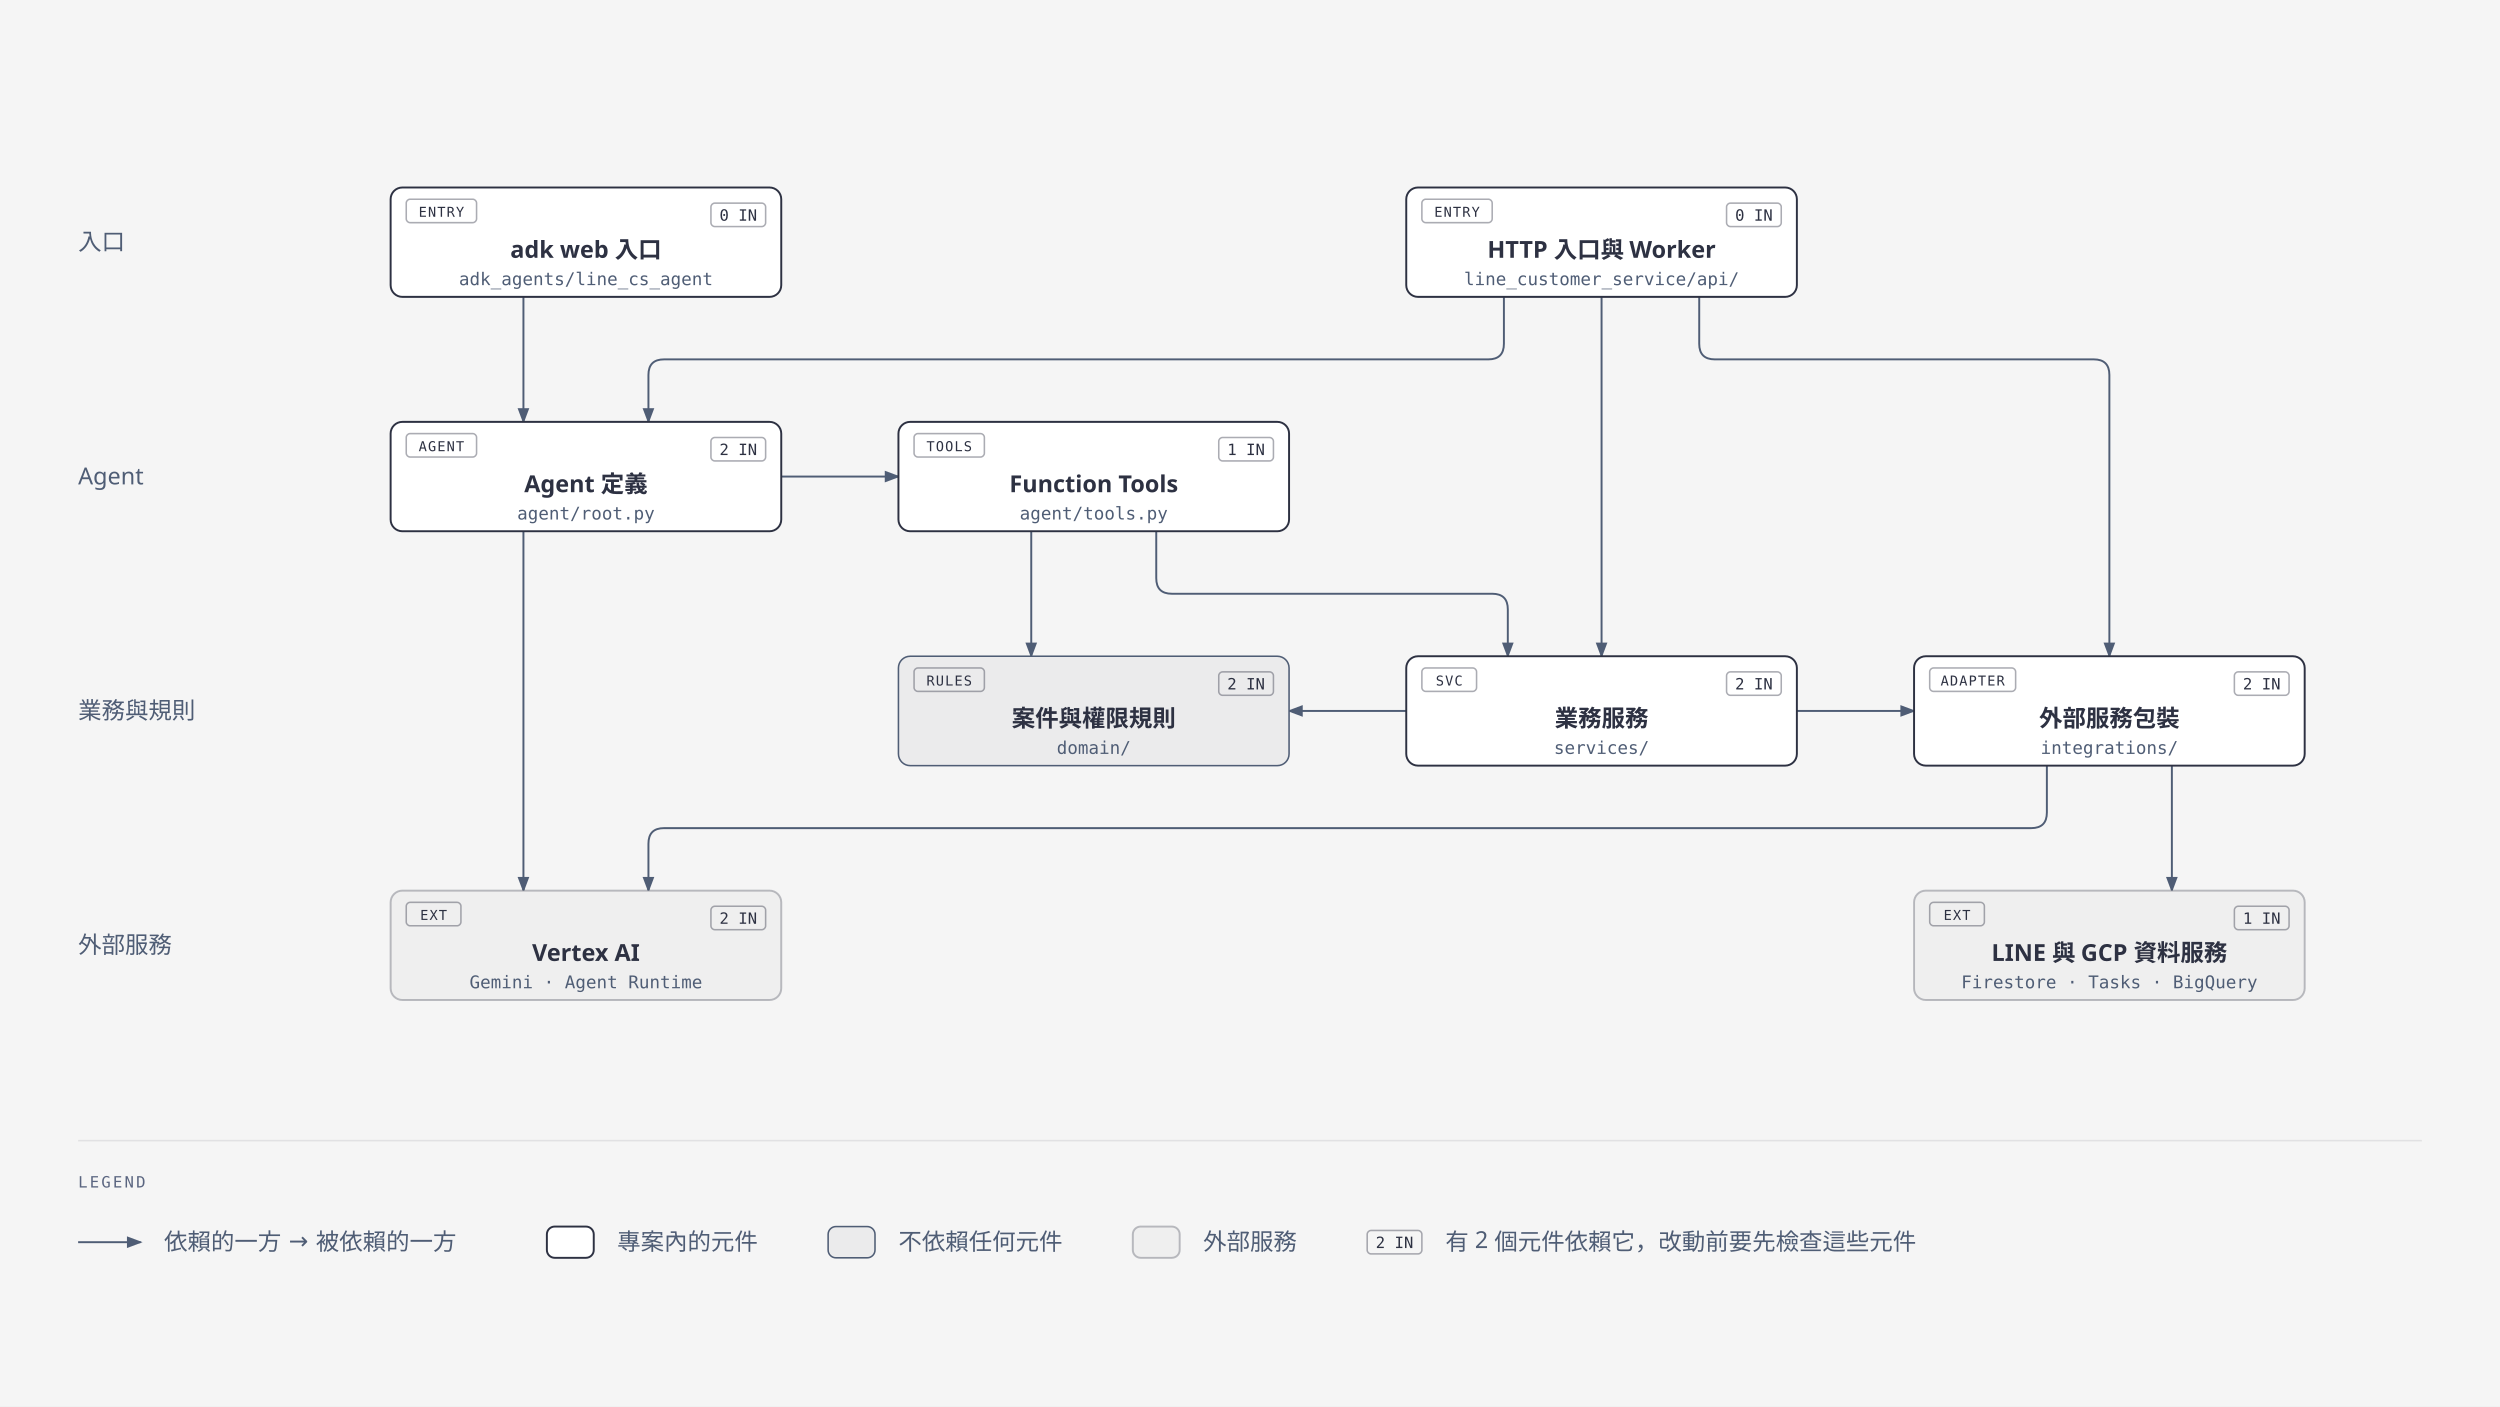
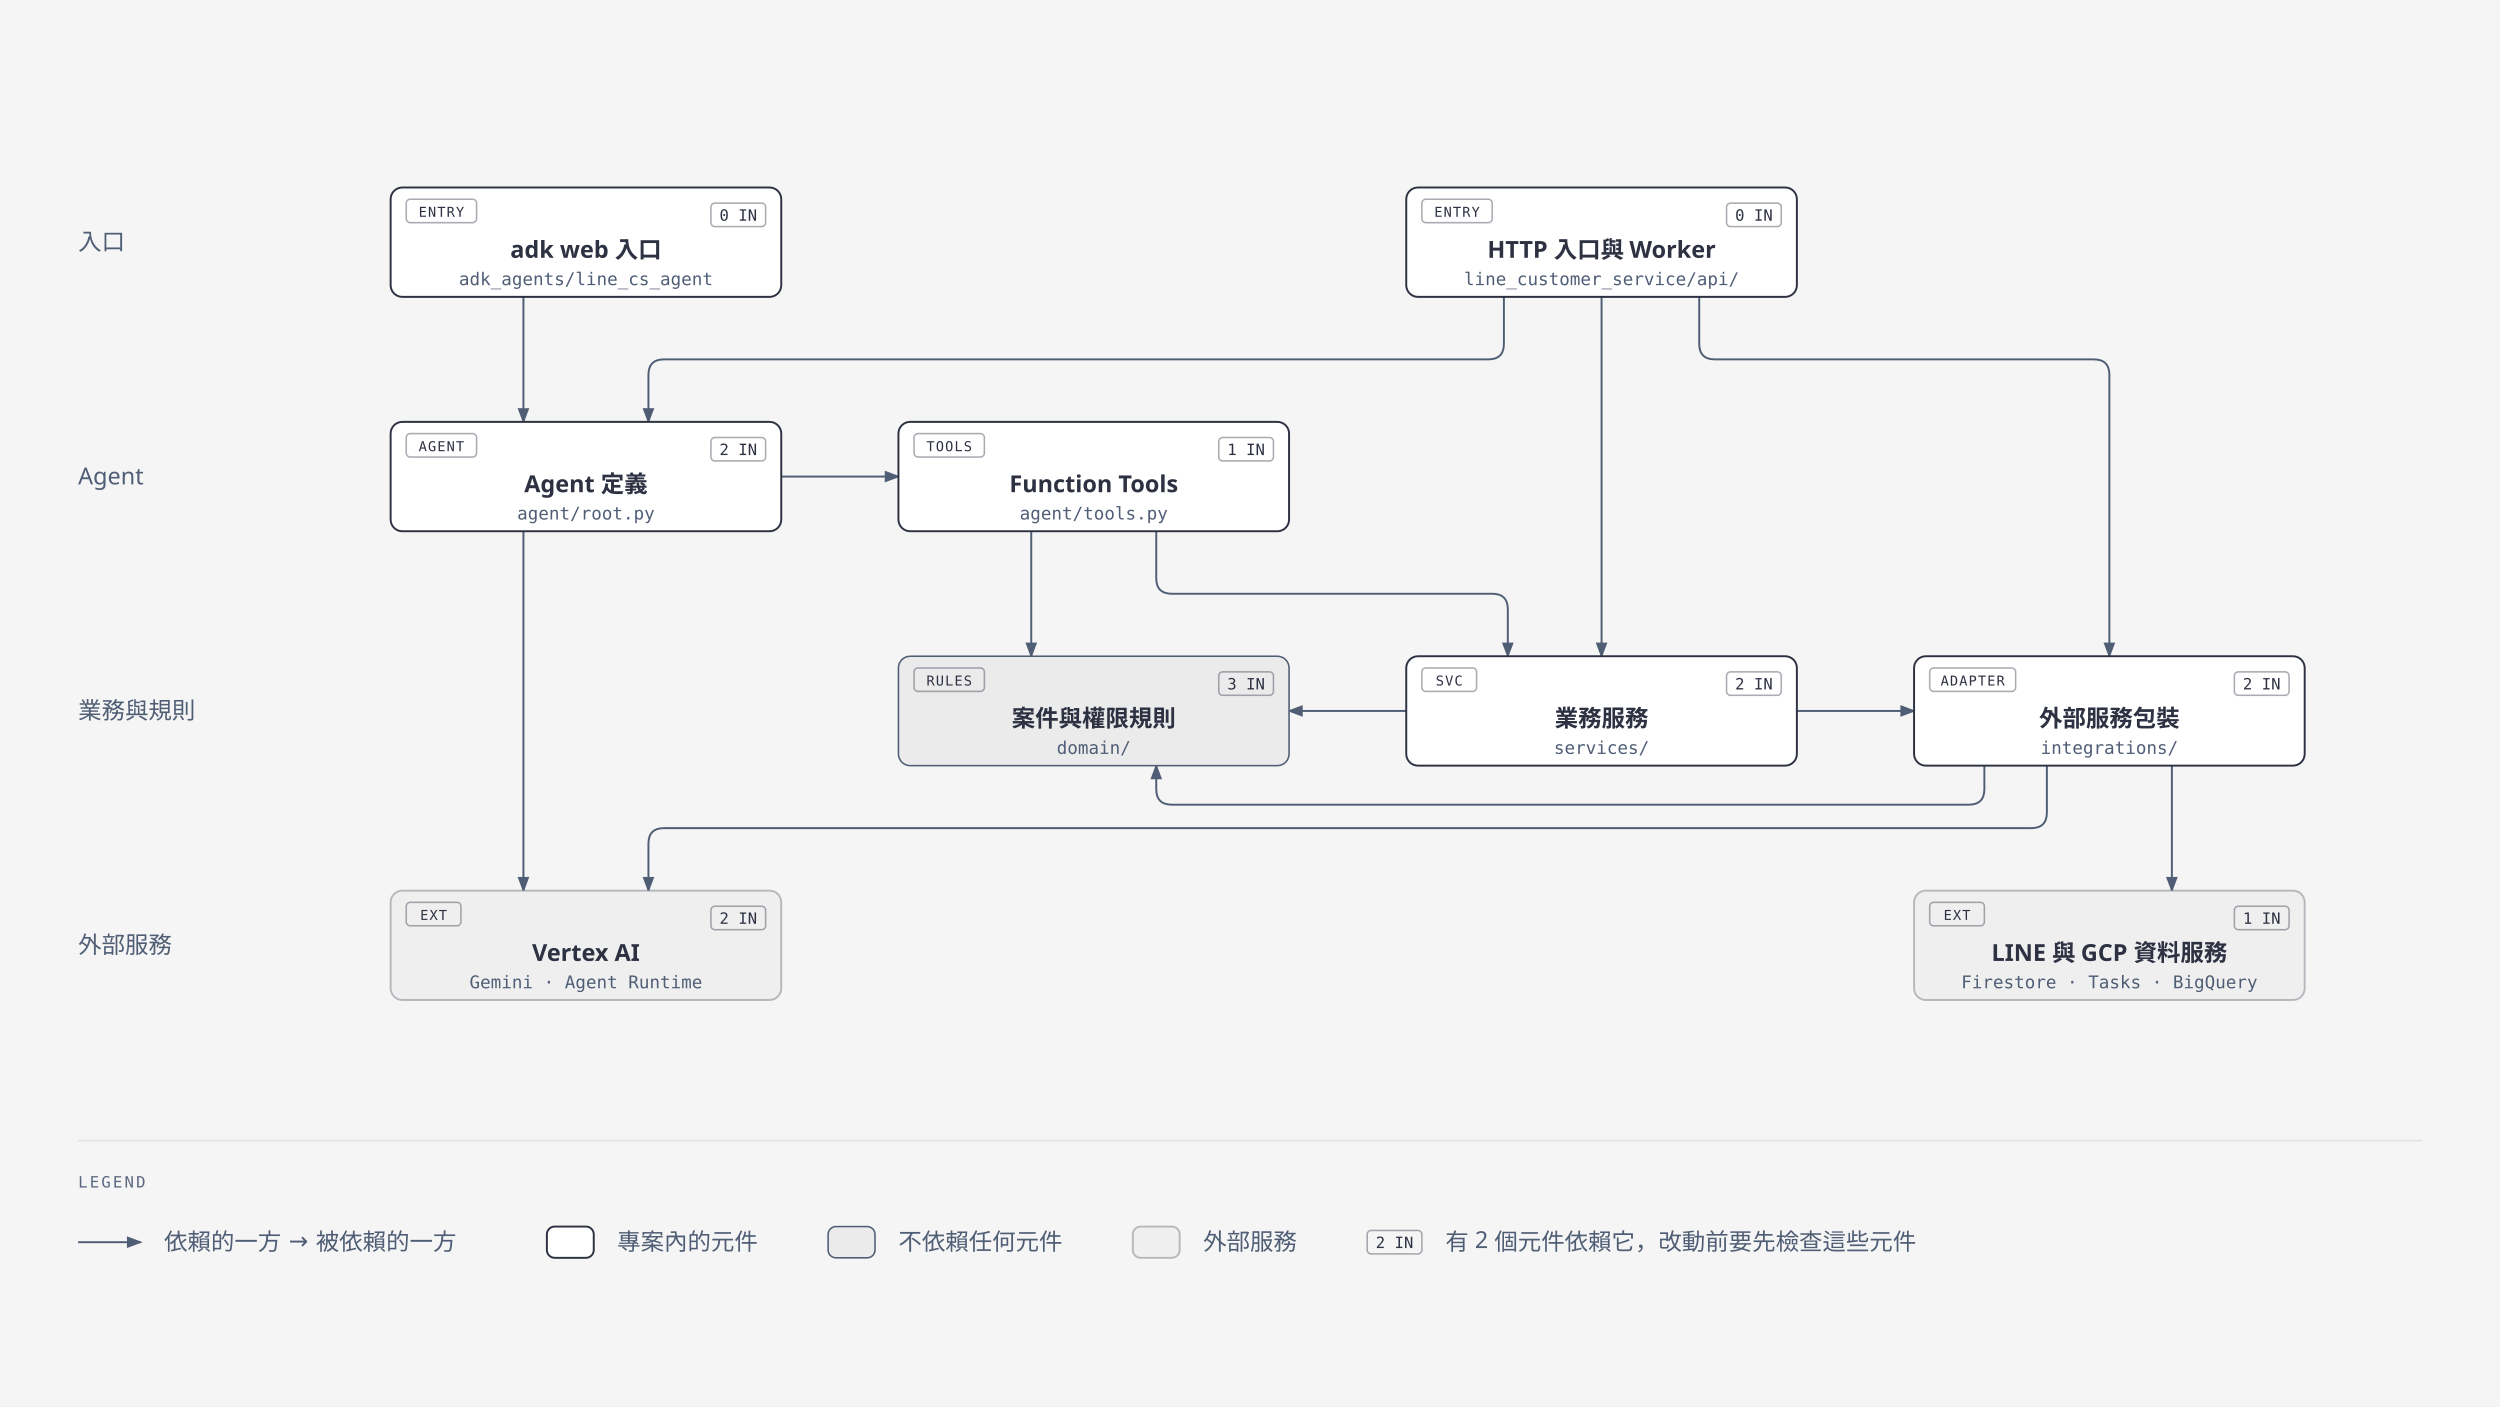
<svg xmlns="http://www.w3.org/2000/svg" viewBox="0 0 1280 720" role="img" aria-labelledby="component-dependencies-title component-dependencies-desc" id="component-dependencies-root">
  <defs>
    <style>#component-dependencies-root { font-family: 'Geist', 'Noto Sans TC', 'PingFang TC', 'Microsoft JhengHei', sans-serif; color: #2d3142; }
      #component-dependencies-root .diagram-container { width: 100%; overflow-x: auto; }
      #component-dependencies-root .caption { font-size: 0.8rem; color: #4f5d75; line-height: 1.7; margin-top: 1rem; max-width: 60rem; }
      #component-dependencies-root .caption code { font-family: 'Geist Mono', ui-monospace, monospace; font-size: 0.92em; }
      #component-dependencies-root text { font-family: 'Geist', 'Noto Sans TC', 'PingFang TC', 'Microsoft JhengHei', sans-serif; font-size: 12px; fill: #2d3142; }
      #component-dependencies-root .name { font-weight: 600; text-anchor: middle; }
      #component-dependencies-root .sub { fill: #4f5d75; }
      #component-dependencies-root .rank { fill: #4f5d75; font-weight: 500; }
      #component-dependencies-root .mono { font-family: 'Geist Mono', ui-monospace, monospace; font-size: 9px; fill: #4f5d75; text-anchor: middle; }
      #component-dependencies-root .tag { font-family: 'Geist Mono', ui-monospace, monospace; font-size: 7px; letter-spacing: 0.08em; text-anchor: middle; }
      #component-dependencies-root .badge { font-family: 'Geist Mono', ui-monospace, monospace; font-size: 8px; text-anchor: middle; }
      #component-dependencies-root .eyebrow-svg { font-family: 'Geist Mono', ui-monospace, monospace; font-size: 8px; letter-spacing: 0.14em; fill: #5a6580; }
      #component-dependencies-root .mask { fill: #f5f5f5; }
      #component-dependencies-root .edge { fill: none; stroke: #4f5d75; stroke-width: 1; }
      #component-dependencies-root .internal { fill: #ffffff; stroke: #2d3142; stroke-width: 1; }
      #component-dependencies-root .leaf { fill: rgba(45,49,66,0.05); stroke: #4f5d75; stroke-width: 0.8; }
      #component-dependencies-root .external { fill: rgba(45,49,66,0.03); stroke: rgba(45,49,66,0.30); stroke-width: 1; }
      #component-dependencies-root .tag-box { fill: transparent; stroke: rgba(45,49,66,0.40); stroke-width: 0.8; }
      #component-dependencies-root .hairline { stroke: rgba(45,49,66,0.10); stroke-width: 0.8; }
      @media print {
#component-dependencies-root .diagram-container { overflow-x: visible; }
}</style>
    <marker id="component-dependencies-arrow" markerWidth="8" markerHeight="6" refX="7" refY="3" orient="auto">
      <polygon points="0 0, 8 3, 0 6" fill="#4f5d75" />
    </marker>
  </defs>
  <rect width="100%" height="100%" fill="#f5f5f5" />
  <text x="40" y="128" class="rank">入口</text>
  <text x="40" y="248" class="rank">Agent</text>
  <text x="40" y="368" class="rank">業務與規則</text>
  <text x="40" y="488" class="rank">外部服務</text>
  <line x1="268" y1="152" x2="268" y2="216" class="edge" marker-end="url(#component-dependencies-arrow)" />
  <path d="M 770,152 V 176 Q 770,184 762,184 H 340 Q 332,184 332,192 V 216" class="edge" marker-end="url(#component-dependencies-arrow)" />
  <line x1="820" y1="152" x2="820" y2="336" class="edge" marker-end="url(#component-dependencies-arrow)" />
  <path d="M 870,152 V 176 Q 870,184 878,184 H 1072 Q 1080,184 1080,192 V 336" class="edge" marker-end="url(#component-dependencies-arrow)" />
  <line x1="400" y1="244" x2="460" y2="244" class="edge" marker-end="url(#component-dependencies-arrow)" />
  <line x1="268" y1="272" x2="268" y2="456" class="edge" marker-end="url(#component-dependencies-arrow)" />
  <line x1="528" y1="272" x2="528" y2="336" class="edge" marker-end="url(#component-dependencies-arrow)" />
  <path d="M 592,272 V 296 Q 592,304 600,304 H 764 Q 772,304 772,312 V 336" class="edge" marker-end="url(#component-dependencies-arrow)" />
  <line x1="720" y1="364" x2="660" y2="364" class="edge" marker-end="url(#component-dependencies-arrow)" />
  <line x1="920" y1="364" x2="980" y2="364" class="edge" marker-end="url(#component-dependencies-arrow)" />
  <line x1="1112" y1="392" x2="1112" y2="456" class="edge" marker-end="url(#component-dependencies-arrow)" />
  <path d="M 1048,392 V 416 Q 1048,424 1040,424 H 340 Q 332,424 332,432 V 456" class="edge" marker-end="url(#component-dependencies-arrow)" />
+   <path d="M 1016,392 V 404 Q 1016,412 1008,412 H 600 Q 592,412 592,404 V 392" class="edge" marker-end="url(#component-dependencies-arrow)" />
  <rect x="200" y="96" width="200" height="56" rx="6" class="mask" />
  <rect x="200" y="96" width="200" height="56" rx="6" class="internal" />
  <rect x="208" y="102" width="36" height="12" rx="2" class="tag-box" />
  <text x="226" y="111" class="tag">ENTRY</text>
  <rect x="364" y="104" width="28" height="12" rx="2" class="tag-box" />
  <text x="378" y="113" class="badge">0 IN</text>
  <text x="300" y="132" class="name">adk web 入口</text>
  <text x="300" y="146" class="mono">adk_agents/line_cs_agent</text>
  <rect x="720" y="96" width="200" height="56" rx="6" class="mask" />
  <rect x="720" y="96" width="200" height="56" rx="6" class="internal" />
  <rect x="728" y="102" width="36" height="12" rx="2" class="tag-box" />
  <text x="746" y="111" class="tag">ENTRY</text>
  <rect x="884" y="104" width="28" height="12" rx="2" class="tag-box" />
  <text x="898" y="113" class="badge">0 IN</text>
  <text x="820" y="132" class="name">HTTP 入口與 Worker</text>
  <text x="820" y="146" class="mono">line_customer_service/api/</text>
  <rect x="200" y="216" width="200" height="56" rx="6" class="mask" />
  <rect x="200" y="216" width="200" height="56" rx="6" class="internal" />
  <rect x="208" y="222" width="36" height="12" rx="2" class="tag-box" />
  <text x="226" y="231" class="tag">AGENT</text>
  <rect x="364" y="224" width="28" height="12" rx="2" class="tag-box" />
  <text x="378" y="233" class="badge">2 IN</text>
  <text x="300" y="252" class="name">Agent 定義</text>
  <text x="300" y="266" class="mono">agent/root.py</text>
  <rect x="460" y="216" width="200" height="56" rx="6" class="mask" />
  <rect x="460" y="216" width="200" height="56" rx="6" class="internal" />
  <rect x="468" y="222" width="36" height="12" rx="2" class="tag-box" />
  <text x="486" y="231" class="tag">TOOLS</text>
  <rect x="624" y="224" width="28" height="12" rx="2" class="tag-box" />
  <text x="638" y="233" class="badge">1 IN</text>
  <text x="560" y="252" class="name">Function Tools</text>
  <text x="560" y="266" class="mono">agent/tools.py</text>
  <rect x="460" y="336" width="200" height="56" rx="6" class="mask" />
  <rect x="460" y="336" width="200" height="56" rx="6" class="leaf" />
  <rect x="468" y="342" width="36" height="12" rx="2" class="tag-box" />
  <text x="486" y="351" class="tag">RULES</text>
  <rect x="624" y="344" width="28" height="12" rx="2" class="tag-box" />
-   <text x="638" y="353" class="badge">2 IN</text>
+   <text x="638" y="353" class="badge">3 IN</text>
  <text x="560" y="372" class="name">案件與權限規則</text>
  <text x="560" y="386" class="mono">domain/</text>
  <rect x="720" y="336" width="200" height="56" rx="6" class="mask" />
  <rect x="720" y="336" width="200" height="56" rx="6" class="internal" />
  <rect x="728" y="342" width="28" height="12" rx="2" class="tag-box" />
  <text x="742" y="351" class="tag">SVC</text>
  <rect x="884" y="344" width="28" height="12" rx="2" class="tag-box" />
  <text x="898" y="353" class="badge">2 IN</text>
  <text x="820" y="372" class="name">業務服務</text>
  <text x="820" y="386" class="mono">services/</text>
  <rect x="980" y="336" width="200" height="56" rx="6" class="mask" />
  <rect x="980" y="336" width="200" height="56" rx="6" class="internal" />
  <rect x="988" y="342" width="44" height="12" rx="2" class="tag-box" />
  <text x="1010" y="351" class="tag">ADAPTER</text>
  <rect x="1144" y="344" width="28" height="12" rx="2" class="tag-box" />
  <text x="1158" y="353" class="badge">2 IN</text>
  <text x="1080" y="372" class="name">外部服務包裝</text>
  <text x="1080" y="386" class="mono">integrations/</text>
  <rect x="200" y="456" width="200" height="56" rx="6" class="mask" />
  <rect x="200" y="456" width="200" height="56" rx="6" class="external" />
  <rect x="208" y="462" width="28" height="12" rx="2" class="tag-box" />
  <text x="222" y="471" class="tag">EXT</text>
  <rect x="364" y="464" width="28" height="12" rx="2" class="tag-box" />
  <text x="378" y="473" class="badge">2 IN</text>
  <text x="300" y="492" class="name">Vertex AI</text>
  <text x="300" y="506" class="mono">Gemini · Agent Runtime</text>
  <rect x="980" y="456" width="200" height="56" rx="6" class="mask" />
  <rect x="980" y="456" width="200" height="56" rx="6" class="external" />
  <rect x="988" y="462" width="28" height="12" rx="2" class="tag-box" />
  <text x="1002" y="471" class="tag">EXT</text>
  <rect x="1144" y="464" width="28" height="12" rx="2" class="tag-box" />
  <text x="1158" y="473" class="badge">1 IN</text>
  <text x="1080" y="492" class="name">LINE 與 GCP 資料服務</text>
  <text x="1080" y="506" class="mono">Firestore · Tasks · BigQuery</text>
  <line x1="40" y1="584" x2="1240" y2="584" class="hairline" />
  <text x="40" y="608" class="eyebrow-svg">LEGEND</text>
  <line x1="40" y1="636" x2="72" y2="636" class="edge" marker-end="url(#component-dependencies-arrow)" />
  <text x="84" y="640" class="sub">依賴的一方 → 被依賴的一方</text>
  <rect x="280" y="628" width="24" height="16" rx="4" class="internal" />
  <text x="316" y="640" class="sub">專案內的元件</text>
  <rect x="424" y="628" width="24" height="16" rx="4" class="leaf" />
  <text x="460" y="640" class="sub">不依賴任何元件</text>
  <rect x="580" y="628" width="24" height="16" rx="4" class="external" />
  <text x="616" y="640" class="sub">外部服務</text>
  <rect x="700" y="630" width="28" height="12" rx="2" class="tag-box" />
  <text x="714" y="639" class="badge">2 IN</text>
  <text x="740" y="640" class="sub">有 2 個元件依賴它，改動前要先檢查這些元件</text>
</svg>
